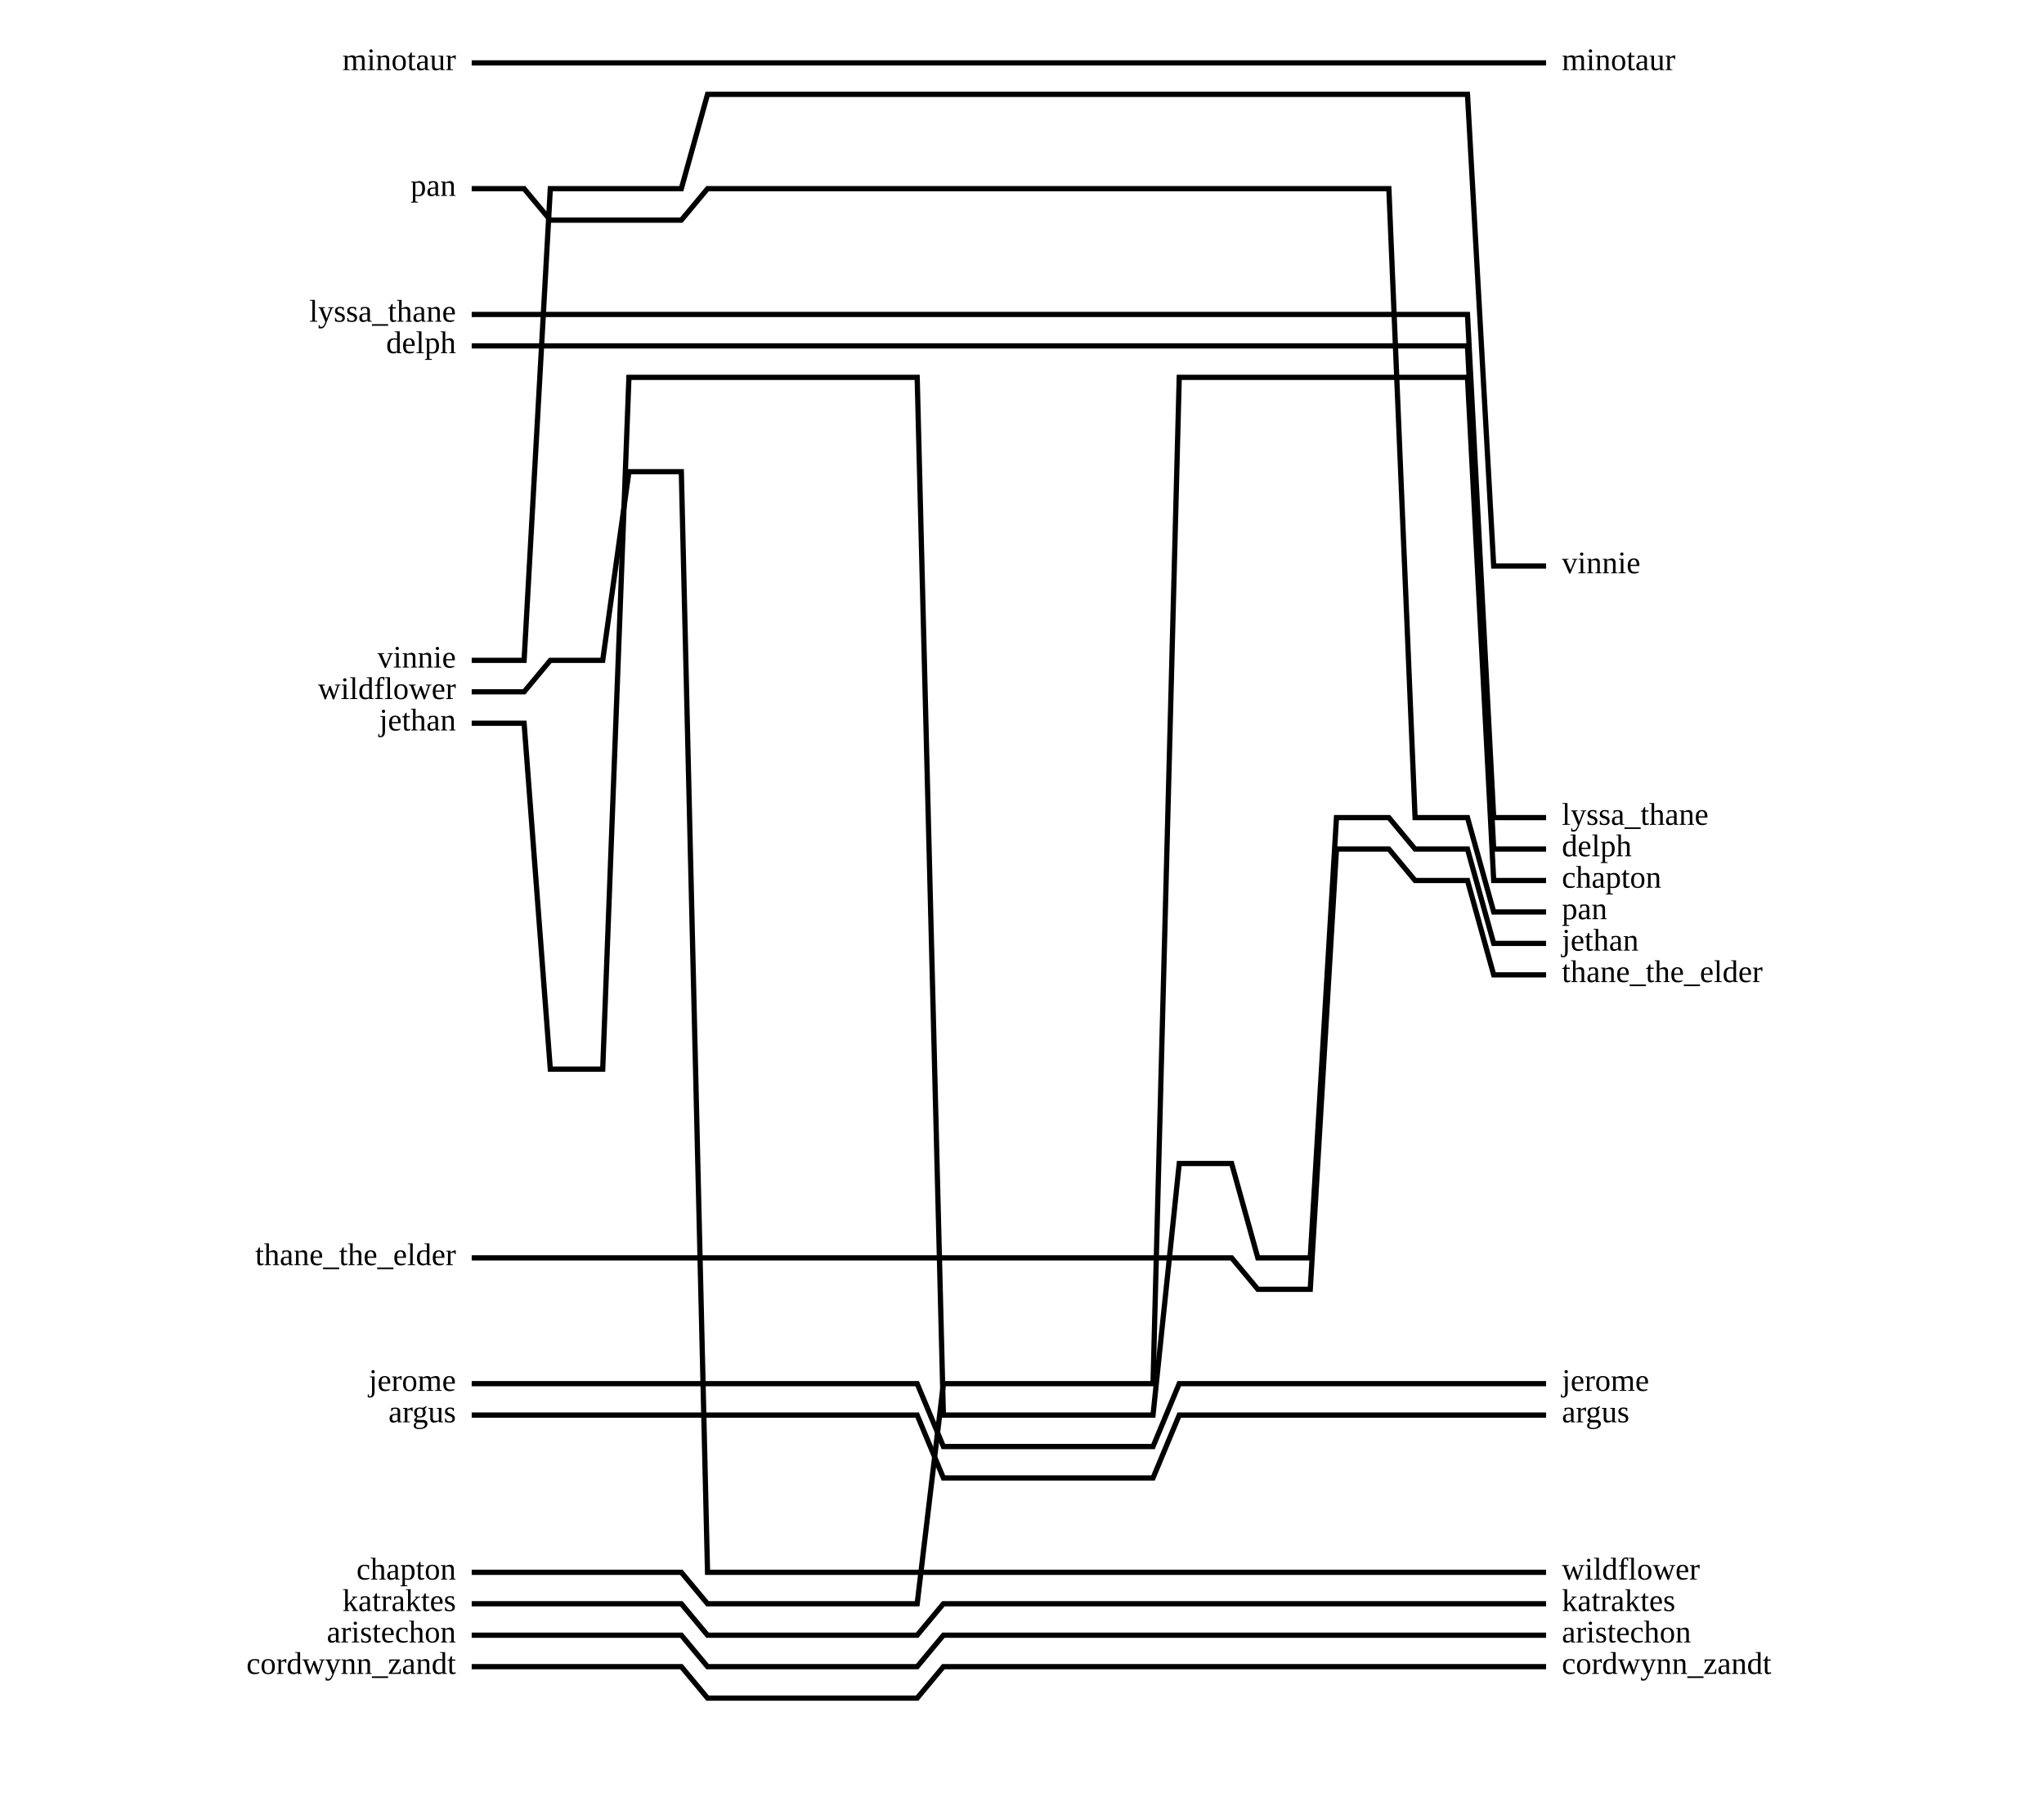
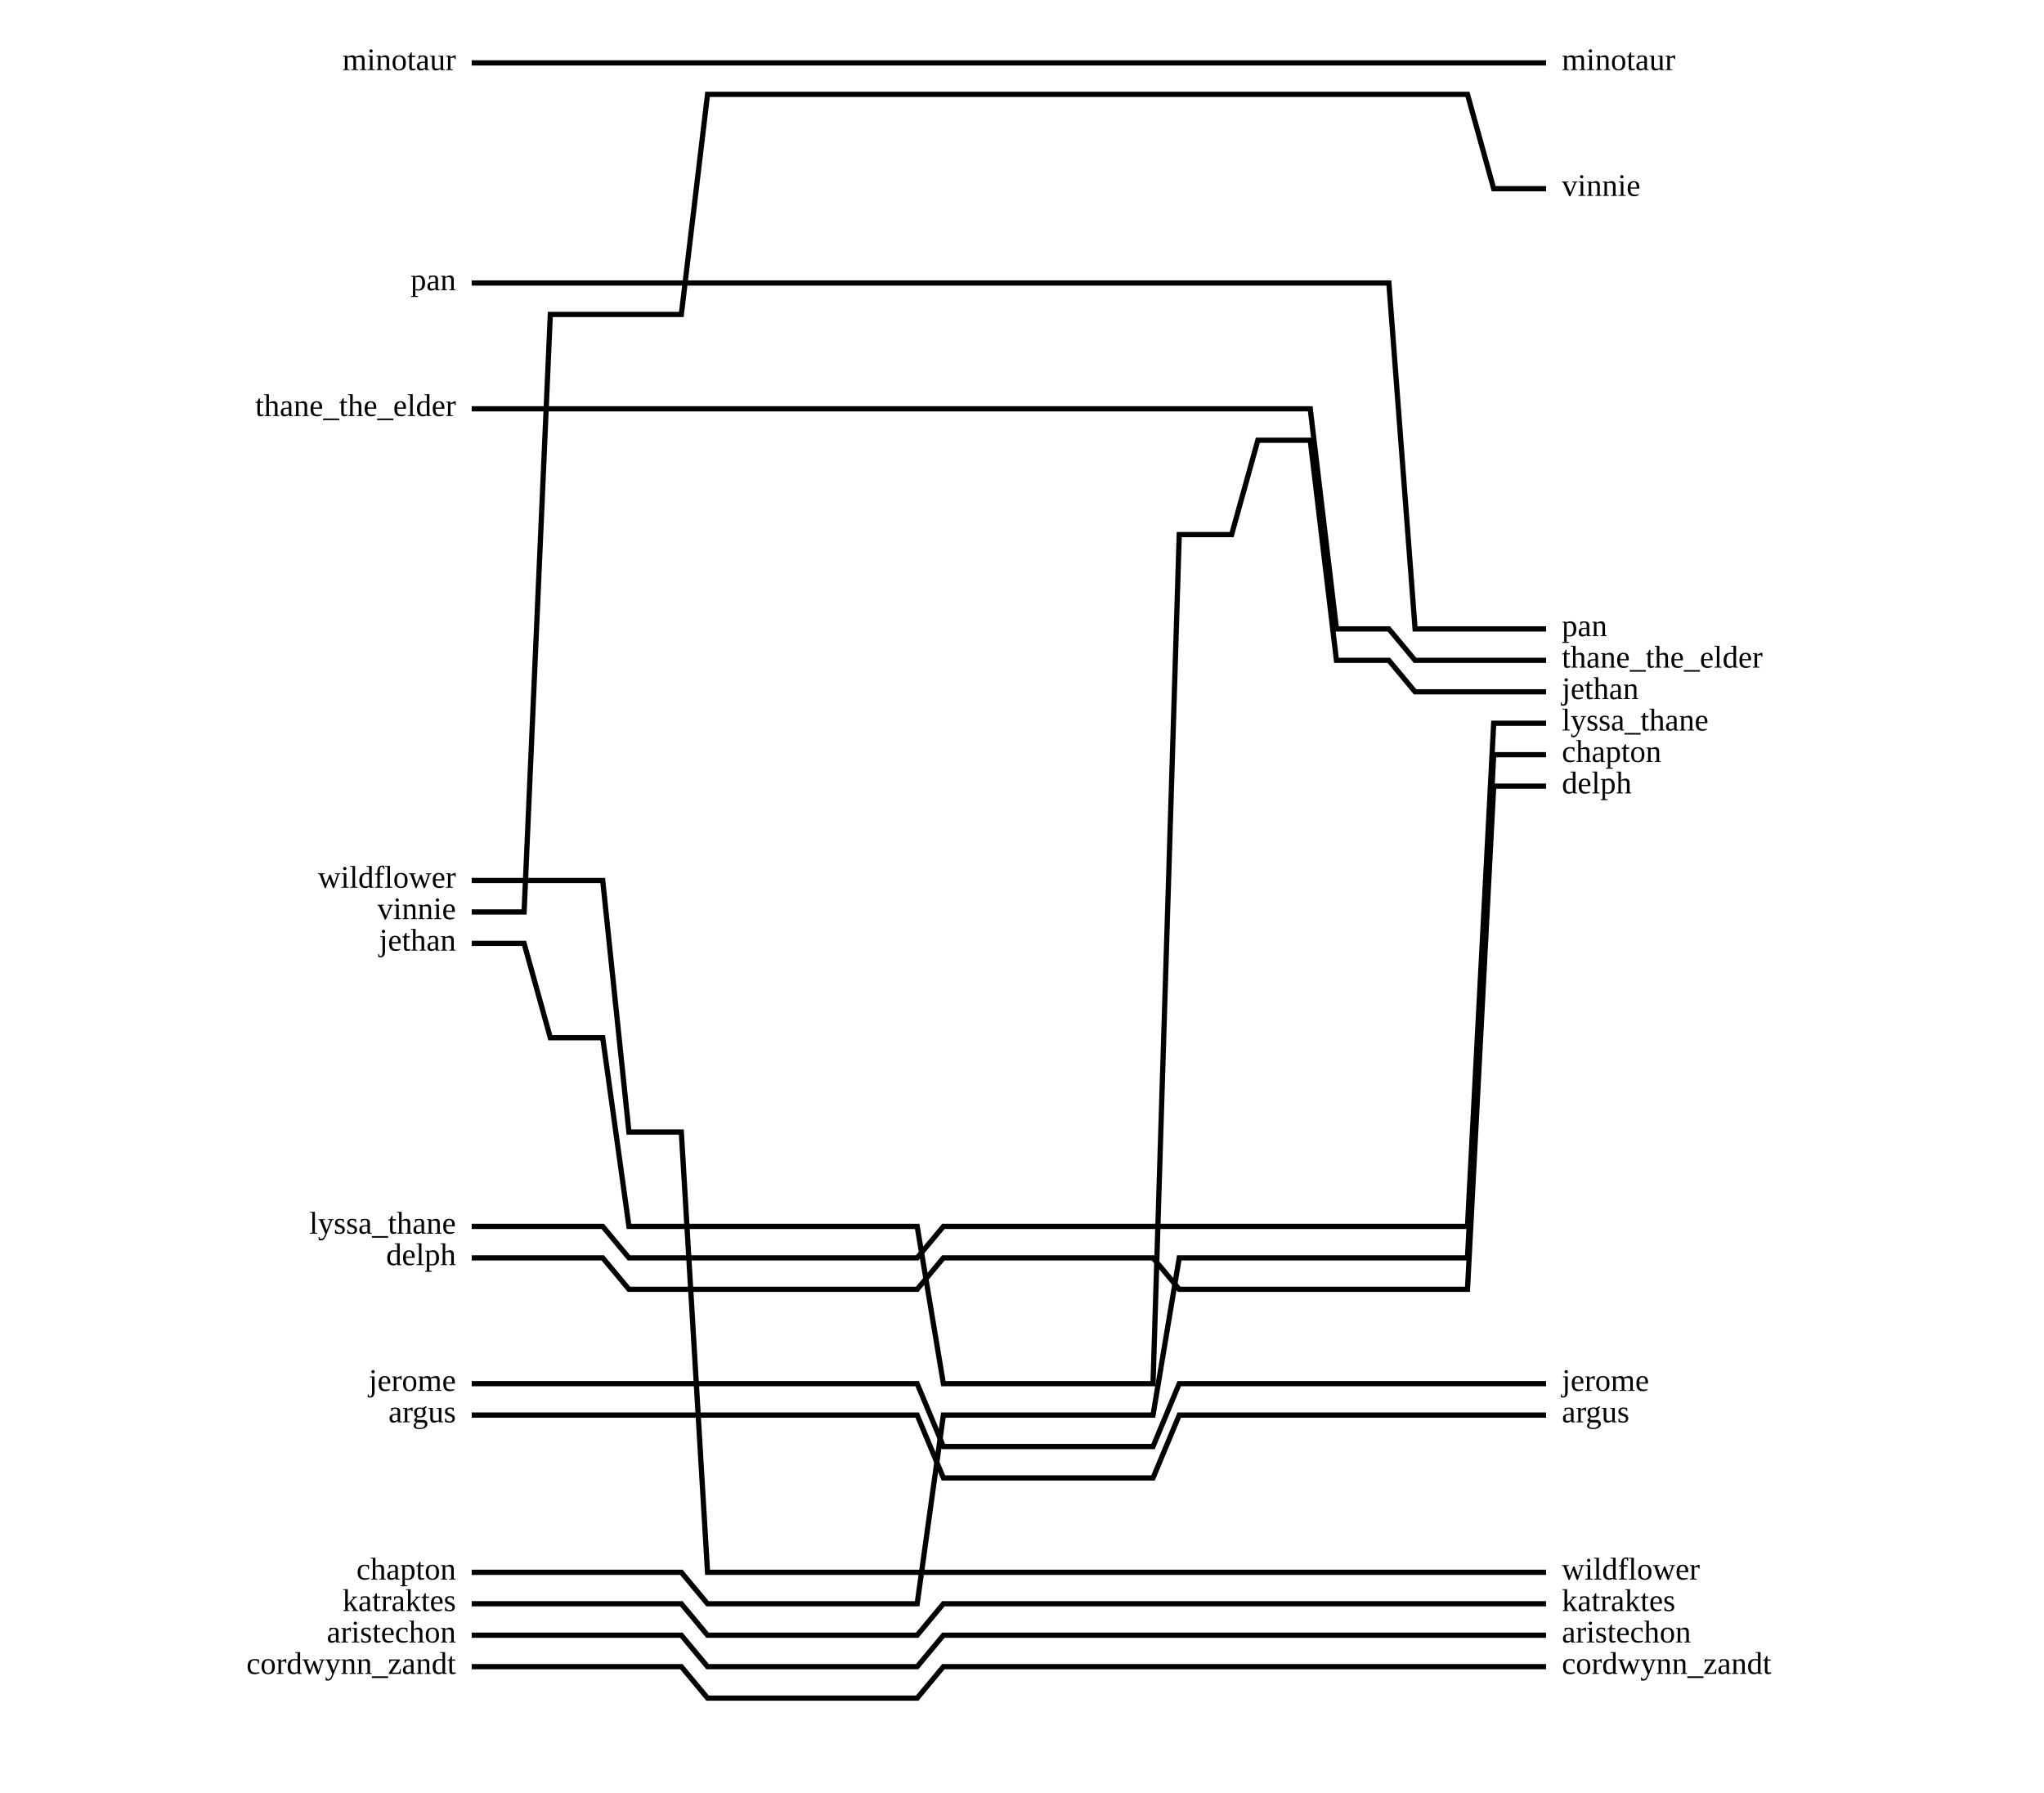
<svg width="390" height="342">
-   <path id="thread_vinnie" fill="none" stroke="black" stroke_width="3" d="M 90 126 100 126 105 36 115 36 120 36 130 36 135 18 145 18 150 18 160 18 165 18 175 18 180 18 190 18 195 18 205 18 210 18 220 18 225 18 235 18 240 18 250 18 255 18 265 18 270 18 280 18 285 108 295 108" />
-   <text x="87" y="126" text-anchor="end" dominant-baseline="middle" font-size="6">vinnie</text>
-   <text x="298" y="108" text-anchor="start" dominant-baseline="middle" font-size="6">vinnie</text>
-   <path id="thread_wildflower" fill="none" stroke="black" stroke_width="3" d="M 90 132 100 132 105 126 115 126 120 90 130 90 135 300 145 300 150 300 160 300 165 300 175 300 180 300 190 300 195 300 205 300 210 300 220 300 225 300 235 300 240 300 250 300 255 300 265 300 270 300 280 300 285 300 295 300" />
-   <text x="87" y="132" text-anchor="end" dominant-baseline="middle" font-size="6">wildflower</text>
+   <path id="thread_vinnie" fill="none" stroke="black" stroke_width="3" d="M 90 174 100 174 105 60 115 60 120 60 130 60 135 18 145 18 150 18 160 18 165 18 175 18 180 18 190 18 195 18 205 18 210 18 220 18 225 18 235 18 240 18 250 18 255 18 265 18 270 18 280 18 285 36 295 36" />
+   <text x="87" y="174" text-anchor="end" dominant-baseline="middle" font-size="6">vinnie</text>
+   <text x="298" y="36" text-anchor="start" dominant-baseline="middle" font-size="6">vinnie</text>
+   <path id="thread_wildflower" fill="none" stroke="black" stroke_width="3" d="M 90 168 100 168 105 168 115 168 120 216 130 216 135 300 145 300 150 300 160 300 165 300 175 300 180 300 190 300 195 300 205 300 210 300 220 300 225 300 235 300 240 300 250 300 255 300 265 300 270 300 280 300 285 300 295 300" />
+   <text x="87" y="168" text-anchor="end" dominant-baseline="middle" font-size="6">wildflower</text>
  <text x="298" y="300" text-anchor="start" dominant-baseline="middle" font-size="6">wildflower</text>
-   <path id="thread_jethan" fill="none" stroke="black" stroke_width="3" d="M 90 138 100 138 105 204 115 204 120 72 130 72 135 72 145 72 150 72 160 72 165 72 175 72 180 270 190 270 195 270 205 270 210 270 220 270 225 222 235 222 240 240 250 240 255 156 265 156 270 162 280 162 285 180 295 180" />
-   <text x="87" y="138" text-anchor="end" dominant-baseline="middle" font-size="6">jethan</text>
-   <text x="298" y="180" text-anchor="start" dominant-baseline="middle" font-size="6">jethan</text>
-   <path id="thread_pan" fill="none" stroke="black" stroke_width="3" d="M 90 36 100 36 105 42 115 42 120 42 130 42 135 36 145 36 150 36 160 36 165 36 175 36 180 36 190 36 195 36 205 36 210 36 220 36 225 36 235 36 240 36 250 36 255 36 265 36 270 156 280 156 285 174 295 174" />
-   <text x="87" y="36" text-anchor="end" dominant-baseline="middle" font-size="6">pan</text>
-   <text x="298" y="174" text-anchor="start" dominant-baseline="middle" font-size="6">pan</text>
-   <path id="thread_delph" fill="none" stroke="black" stroke_width="3" d="M 90 66 100 66 105 66 115 66 120 66 130 66 135 66 145 66 150 66 160 66 165 66 175 66 180 66 190 66 195 66 205 66 210 66 220 66 225 66 235 66 240 66 250 66 255 66 265 66 270 66 280 66 285 162 295 162" />
-   <text x="87" y="66" text-anchor="end" dominant-baseline="middle" font-size="6">delph</text>
-   <text x="298" y="162" text-anchor="start" dominant-baseline="middle" font-size="6">delph</text>
-   <path id="thread_lyssa_thane" fill="none" stroke="black" stroke_width="3" d="M 90 60 100 60 105 60 115 60 120 60 130 60 135 60 145 60 150 60 160 60 165 60 175 60 180 60 190 60 195 60 205 60 210 60 220 60 225 60 235 60 240 60 250 60 255 60 265 60 270 60 280 60 285 156 295 156" />
-   <text x="87" y="60" text-anchor="end" dominant-baseline="middle" font-size="6">lyssa_thane</text>
-   <text x="298" y="156" text-anchor="start" dominant-baseline="middle" font-size="6">lyssa_thane</text>
+   <path id="thread_jethan" fill="none" stroke="black" stroke_width="3" d="M 90 180 100 180 105 198 115 198 120 234 130 234 135 234 145 234 150 234 160 234 165 234 175 234 180 264 190 264 195 264 205 264 210 264 220 264 225 102 235 102 240 84 250 84 255 126 265 126 270 132 280 132 285 132 295 132" />
+   <text x="87" y="180" text-anchor="end" dominant-baseline="middle" font-size="6">jethan</text>
+   <text x="298" y="132" text-anchor="start" dominant-baseline="middle" font-size="6">jethan</text>
+   <path id="thread_pan" fill="none" stroke="black" stroke_width="3" d="M 90 54 100 54 105 54 115 54 120 54 130 54 135 54 145 54 150 54 160 54 165 54 175 54 180 54 190 54 195 54 205 54 210 54 220 54 225 54 235 54 240 54 250 54 255 54 265 54 270 120 280 120 285 120 295 120" />
+   <text x="87" y="54" text-anchor="end" dominant-baseline="middle" font-size="6">pan</text>
+   <text x="298" y="120" text-anchor="start" dominant-baseline="middle" font-size="6">pan</text>
+   <path id="thread_delph" fill="none" stroke="black" stroke_width="3" d="M 90 240 100 240 105 240 115 240 120 246 130 246 135 246 145 246 150 246 160 246 165 246 175 246 180 240 190 240 195 240 205 240 210 240 220 240 225 246 235 246 240 246 250 246 255 246 265 246 270 246 280 246 285 150 295 150" />
+   <text x="87" y="240" text-anchor="end" dominant-baseline="middle" font-size="6">delph</text>
+   <text x="298" y="150" text-anchor="start" dominant-baseline="middle" font-size="6">delph</text>
+   <path id="thread_lyssa_thane" fill="none" stroke="black" stroke_width="3" d="M 90 234 100 234 105 234 115 234 120 240 130 240 135 240 145 240 150 240 160 240 165 240 175 240 180 234 190 234 195 234 205 234 210 234 220 234 225 234 235 234 240 234 250 234 255 234 265 234 270 234 280 234 285 138 295 138" />
+   <text x="87" y="234" text-anchor="end" dominant-baseline="middle" font-size="6">lyssa_thane</text>
+   <text x="298" y="138" text-anchor="start" dominant-baseline="middle" font-size="6">lyssa_thane</text>
  <path id="thread_minotaur" fill="none" stroke="black" stroke_width="3" d="M 90 12 100 12 105 12 115 12 120 12 130 12 135 12 145 12 150 12 160 12 165 12 175 12 180 12 190 12 195 12 205 12 210 12 220 12 225 12 235 12 240 12 250 12 255 12 265 12 270 12 280 12 285 12 295 12" />
  <text x="87" y="12" text-anchor="end" dominant-baseline="middle" font-size="6">minotaur</text>
  <text x="298" y="12" text-anchor="start" dominant-baseline="middle" font-size="6">minotaur</text>
-   <path id="thread_chapton" fill="none" stroke="black" stroke_width="3" d="M 90 300 100 300 105 300 115 300 120 300 130 300 135 306 145 306 150 306 160 306 165 306 175 306 180 264 190 264 195 264 205 264 210 264 220 264 225 72 235 72 240 72 250 72 255 72 265 72 270 72 280 72 285 168 295 168" />
+   <path id="thread_chapton" fill="none" stroke="black" stroke_width="3" d="M 90 300 100 300 105 300 115 300 120 300 130 300 135 306 145 306 150 306 160 306 165 306 175 306 180 270 190 270 195 270 205 270 210 270 220 270 225 240 235 240 240 240 250 240 255 240 265 240 270 240 280 240 285 144 295 144" />
  <text x="87" y="300" text-anchor="end" dominant-baseline="middle" font-size="6">chapton</text>
-   <text x="298" y="168" text-anchor="start" dominant-baseline="middle" font-size="6">chapton</text>
+   <text x="298" y="144" text-anchor="start" dominant-baseline="middle" font-size="6">chapton</text>
  <path id="thread_katraktes" fill="none" stroke="black" stroke_width="3" d="M 90 306 100 306 105 306 115 306 120 306 130 306 135 312 145 312 150 312 160 312 165 312 175 312 180 306 190 306 195 306 205 306 210 306 220 306 225 306 235 306 240 306 250 306 255 306 265 306 270 306 280 306 285 306 295 306" />
  <text x="87" y="306" text-anchor="end" dominant-baseline="middle" font-size="6">katraktes</text>
  <text x="298" y="306" text-anchor="start" dominant-baseline="middle" font-size="6">katraktes</text>
  <path id="thread_aristechon" fill="none" stroke="black" stroke_width="3" d="M 90 312 100 312 105 312 115 312 120 312 130 312 135 318 145 318 150 318 160 318 165 318 175 318 180 312 190 312 195 312 205 312 210 312 220 312 225 312 235 312 240 312 250 312 255 312 265 312 270 312 280 312 285 312 295 312" />
  <text x="87" y="312" text-anchor="end" dominant-baseline="middle" font-size="6">aristechon</text>
  <text x="298" y="312" text-anchor="start" dominant-baseline="middle" font-size="6">aristechon</text>
  <path id="thread_cordwynn_zandt" fill="none" stroke="black" stroke_width="3" d="M 90 318 100 318 105 318 115 318 120 318 130 318 135 324 145 324 150 324 160 324 165 324 175 324 180 318 190 318 195 318 205 318 210 318 220 318 225 318 235 318 240 318 250 318 255 318 265 318 270 318 280 318 285 318 295 318" />
  <text x="87" y="318" text-anchor="end" dominant-baseline="middle" font-size="6">cordwynn_zandt</text>
  <text x="298" y="318" text-anchor="start" dominant-baseline="middle" font-size="6">cordwynn_zandt</text>
  <path id="thread_argus" fill="none" stroke="black" stroke_width="3" d="M 90 270 100 270 105 270 115 270 120 270 130 270 135 270 145 270 150 270 160 270 165 270 175 270 180 282 190 282 195 282 205 282 210 282 220 282 225 270 235 270 240 270 250 270 255 270 265 270 270 270 280 270 285 270 295 270" />
  <text x="87" y="270" text-anchor="end" dominant-baseline="middle" font-size="6">argus</text>
  <text x="298" y="270" text-anchor="start" dominant-baseline="middle" font-size="6">argus</text>
  <path id="thread_jerome" fill="none" stroke="black" stroke_width="3" d="M 90 264 100 264 105 264 115 264 120 264 130 264 135 264 145 264 150 264 160 264 165 264 175 264 180 276 190 276 195 276 205 276 210 276 220 276 225 264 235 264 240 264 250 264 255 264 265 264 270 264 280 264 285 264 295 264" />
  <text x="87" y="264" text-anchor="end" dominant-baseline="middle" font-size="6">jerome</text>
  <text x="298" y="264" text-anchor="start" dominant-baseline="middle" font-size="6">jerome</text>
-   <path id="thread_thane_the_elder" fill="none" stroke="black" stroke_width="3" d="M 90 240 100 240 105 240 115 240 120 240 130 240 135 240 145 240 150 240 160 240 165 240 175 240 180 240 190 240 195 240 205 240 210 240 220 240 225 240 235 240 240 246 250 246 255 162 265 162 270 168 280 168 285 186 295 186" />
-   <text x="87" y="240" text-anchor="end" dominant-baseline="middle" font-size="6">thane_the_elder</text>
-   <text x="298" y="186" text-anchor="start" dominant-baseline="middle" font-size="6">thane_the_elder</text>
+   <path id="thread_thane_the_elder" fill="none" stroke="black" stroke_width="3" d="M 90 78 100 78 105 78 115 78 120 78 130 78 135 78 145 78 150 78 160 78 165 78 175 78 180 78 190 78 195 78 205 78 210 78 220 78 225 78 235 78 240 78 250 78 255 120 265 120 270 126 280 126 285 126 295 126" />
+   <text x="87" y="78" text-anchor="end" dominant-baseline="middle" font-size="6">thane_the_elder</text>
+   <text x="298" y="126" text-anchor="start" dominant-baseline="middle" font-size="6">thane_the_elder</text>
</svg>
